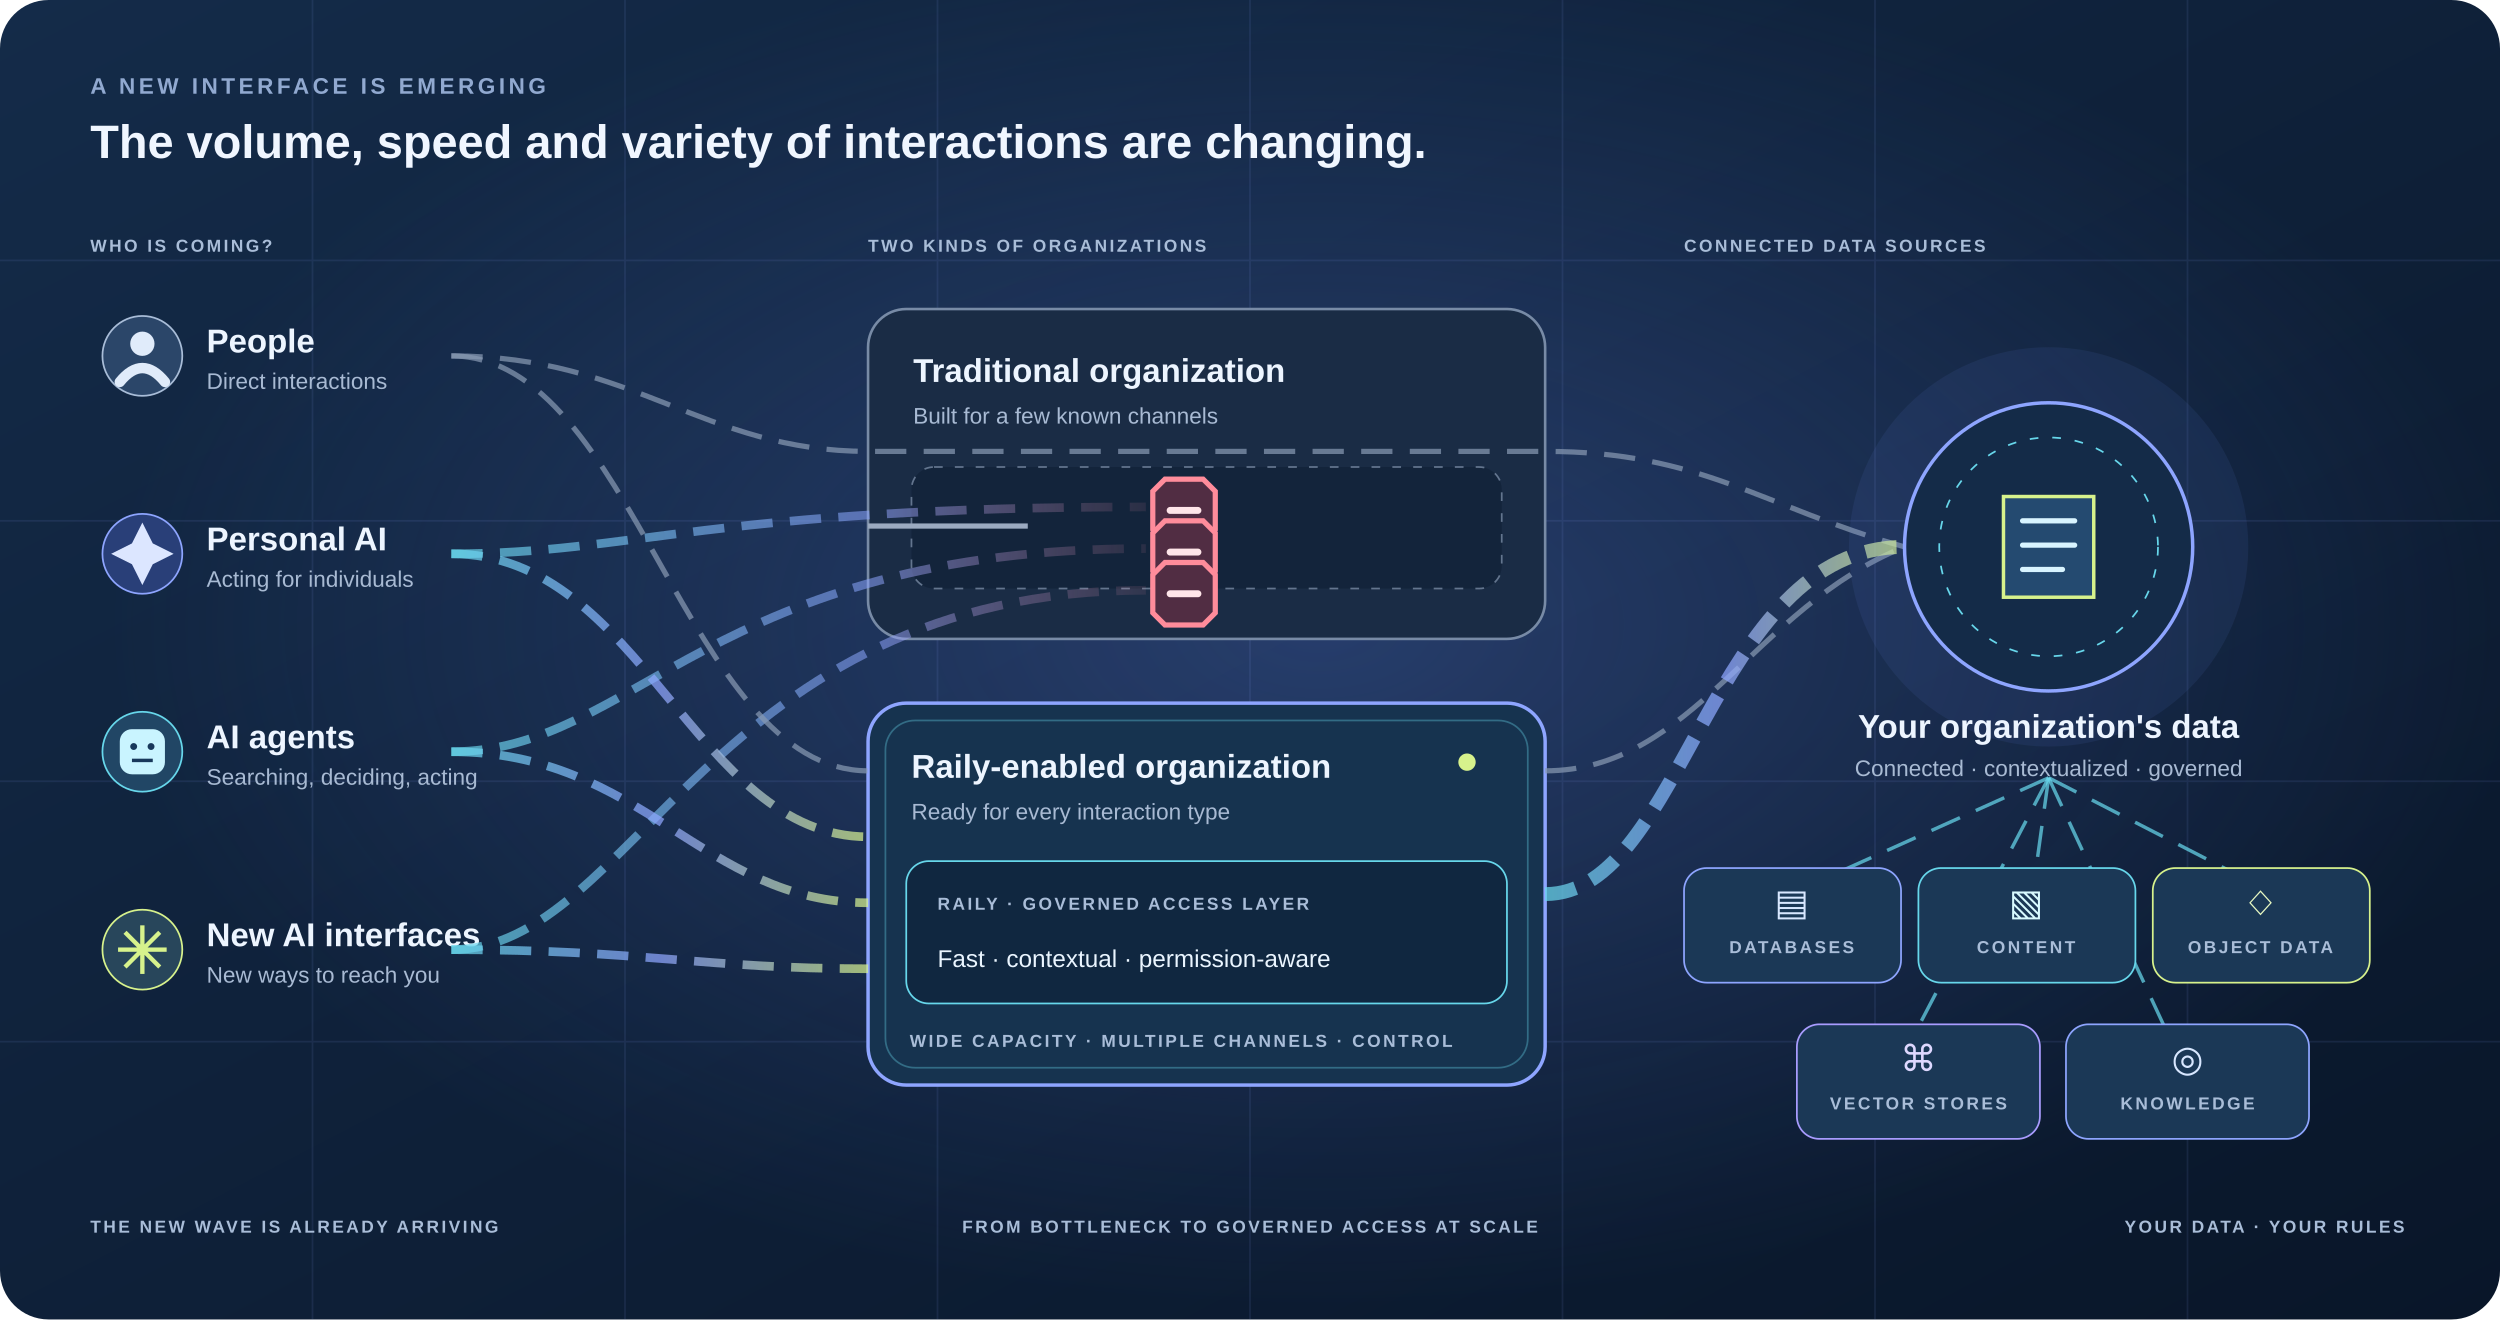
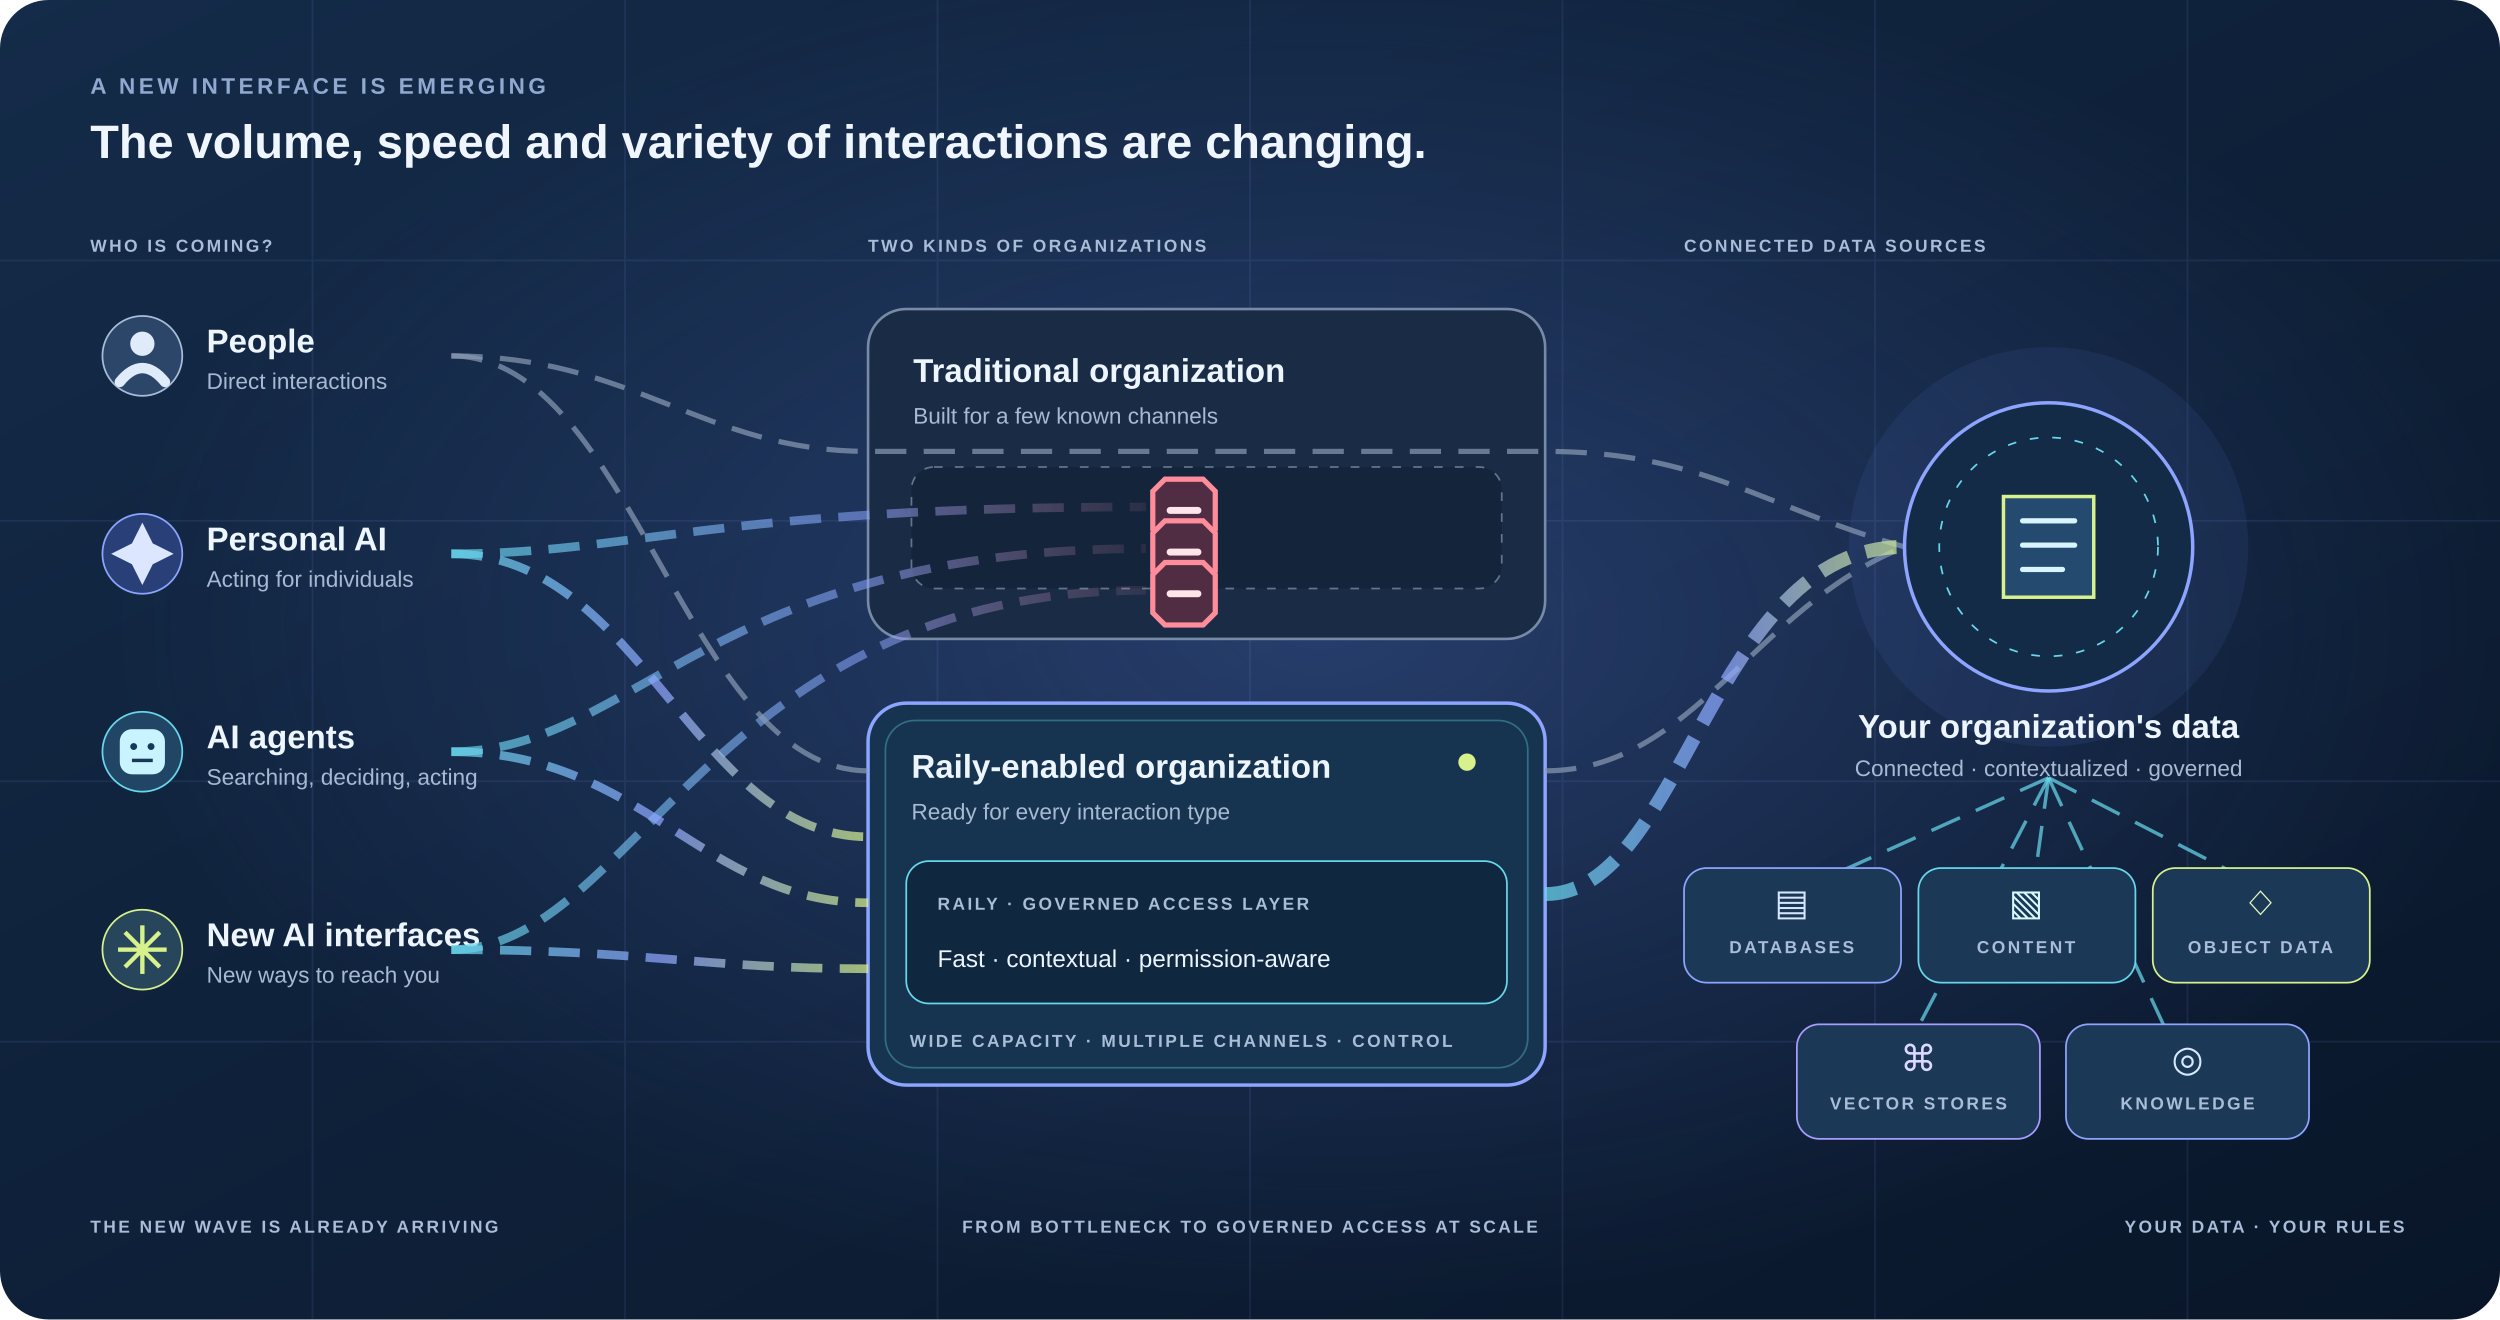
<svg xmlns="http://www.w3.org/2000/svg" viewBox="0 0 1440 760" role="img" aria-labelledby="t d">
  <defs>
    <linearGradient id="bg" x2="1" y2="1">
      <stop stop-color="#142b49" />
      <stop offset="1" stop-color="#091629" />
    </linearGradient>
    <radialGradient id="halo">
      <stop stop-color="#6688ee" stop-opacity=".28" />
      <stop offset="1" stop-color="#6688ee" stop-opacity="0" />
    </radialGradient>
    <linearGradient id="fast">
      <stop stop-color="#67d7eb" />
      <stop offset=".5" stop-color="#8ea5ff" />
      <stop offset="1" stop-color="#d7f28c" />
    </linearGradient>
    <linearGradient id="blocked" gradientUnits="userSpaceOnUse" x1="260" y1="0" x2="680" y2="0">
      <stop stop-color="#67d7eb" stop-opacity=".95" />
      <stop offset=".58" stop-color="#8ea5ff" stop-opacity=".75" />
      <stop offset="1" stop-color="#ff8c9b" stop-opacity=".06" />
    </linearGradient>
    <style>
.cap{font:700 13px Arial;letter-spacing:2px;fill:#91a9d0}.head{font:700 19px Arial;fill:#edf5ff}.sub{font:13px Arial;fill:#a8bad3}.tiny{font:700 10px Arial;letter-spacing:1.4px;fill:#a9bdd8}
.fast{fill:none;stroke:url(#fast);stroke-linecap:round}.slow{fill:none;stroke:#8798b2;stroke-linecap:round}
.traffic-a{stroke-dasharray:18 10;animation:move 7s linear infinite;opacity:.72}
@keyframes move{to{stroke-dashoffset:-224}}
@media(prefers-reduced-motion:reduce){.traffic-a{animation:none}}
</style>
  </defs>
  <rect width="1440" height="760" rx="28" fill="url(#bg)" />
  <ellipse cx="760" cy="360" rx="700" ry="390" fill="url(#halo)" />
  <g opacity=".1" stroke="#8ea5ff">
    <path d="M0 150H1440M0 300H1440M0 450H1440M0 600H1440" />
    <path d="M180 0V760M360 0V760M540 0V760M720 0V760M900 0V760M1080 0V760M1260 0V760" />
  </g>
  <text x="52" y="54" class="cap">A NEW INTERFACE IS EMERGING</text>
  <text x="52" y="91" font-family="Arial" font-size="27" font-weight="700" fill="#f0f6ff">The volume, speed and variety of interactions are changing.</text>
  <text x="52" y="145" class="tiny">WHO IS COMING?</text>
  <g font-family="Arial">
    <g transform="translate(55 178)">
      <circle cx="27" cy="27" r="23" fill="#2b4669" stroke="#a9bdd8" />
      <circle cx="27" cy="20" r="7" fill="#e0ebfa" />
      <path d="M14 42Q27 26 40 42" fill="none" stroke="#e0ebfa" stroke-width="6" stroke-linecap="round" />
      <text x="64" y="25" class="head">People</text>
      <text x="64" y="46" class="sub">Direct interactions</text>
    </g>
    <g transform="translate(55 292)">
      <circle cx="27" cy="27" r="23" fill="#293f78" stroke="#8ea5ff" />
      <path d="M27 9L33 21L45 27L33 33L27 45L21 33L9 27L21 21Z" fill="#dce6ff" />
      <text x="64" y="25" class="head">Personal AI</text>
      <text x="64" y="46" class="sub">Acting for individuals</text>
    </g>
    <g transform="translate(55 406)">
      <circle cx="27" cy="27" r="23" fill="#214665" stroke="#67d7eb" />
      <rect x="14" y="14" width="26" height="26" rx="7" fill="#c9f4ff" />
      <circle cx="22" cy="24" r="2" fill="#18385b" />
      <circle cx="32" cy="24" r="2" fill="#18385b" />
      <path d="M21 32H33" stroke="#18385b" stroke-width="2" />
      <text x="64" y="25" class="head">AI agents</text>
      <text x="64" y="46" class="sub">Searching, deciding, acting</text>
    </g>
    <g transform="translate(55 520)">
      <circle cx="27" cy="27" r="23" fill="#28465b" stroke="#d7f28c" />
      <path d="M13 27H41M27 13V41M17 17L37 37M37 17L17 37" stroke="#d7f28c" stroke-width="2.5" />
      <text x="64" y="25" class="head">New AI interfaces</text>
      <text x="64" y="46" class="sub">New ways to reach you</text>
    </g>
  </g>
  <text x="500" y="145" class="tiny">TWO KINDS OF ORGANIZATIONS</text>
  <g transform="translate(500 178)">
    <rect width="390" height="190" rx="22" fill="#1a2c45" stroke="#788ba6" stroke-width="1.5" />
    <text x="26" y="42" class="head">Traditional organization</text>
    <text x="26" y="66" class="sub">Built for a few known channels</text>
    <rect x="25" y="91" width="340" height="70" rx="13" fill="#13243b" stroke="#63758e" stroke-dasharray="5 7" />
-     <path d="M0 125H92" stroke="#9baac0" stroke-width="3" />
  </g>
  <g transform="translate(500 405)">
    <rect width="390" height="220" rx="22" fill="#16334f" stroke="#8ea5ff" stroke-width="2" />
    <rect x="10" y="10" width="370" height="200" rx="17" fill="none" stroke="#67d7eb" stroke-opacity=".35" />
    <circle cx="345" cy="34" r="5" fill="#d7f28c" />
    <text x="25" y="43" class="head">Raily-enabled organization</text>
    <text x="25" y="67" class="sub">Ready for every interaction type</text>
    <rect x="22" y="91" width="346" height="82" rx="13" fill="#102740" stroke="#67d7eb" />
    <text x="40" y="119" class="tiny" fill="#a4eafa">RAILY · GOVERNED ACCESS LAYER</text>
    <text x="40" y="152" font-family="Arial" font-size="14" fill="#eaf5ff">Fast · contextual · permission-aware</text>
    <text x="24" y="198" class="tiny" fill="#d7f28c">WIDE CAPACITY · MULTIPLE CHANNELS · CONTROL</text>
  </g>
  <path class="traffic-a" d="M260 205 C365 205 405 260 500 260 H890 C980 260 1015 292 1097 315" fill="none" stroke="#8798b2" stroke-width="3" />
  <path class="traffic-a" d="M260 319 C365 319 410 292 660 292" fill="none" stroke="url(#blocked)" stroke-width="5" />
  <path class="traffic-a" d="M260 433 C365 433 410 316 660 316" fill="none" stroke="url(#blocked)" stroke-width="5" style="animation-delay:-.9s" />
  <path class="traffic-a" d="M260 547 C365 547 410 340 660 340" fill="none" stroke="url(#blocked)" stroke-width="5" style="animation-delay:-1.8s" />
  <g transform="translate(682 294)">
    <path d="M-11 -18H11L18 -11V11L11 18H-11L-18 11V-11Z" fill="#512d43" stroke="#ff8c9b" stroke-width="3" />
    <path d="M-8 0H8" stroke="#ffe5e9" stroke-width="4" stroke-linecap="round" />
  </g>
  <g transform="translate(682 318)">
    <path d="M-11 -18H11L18 -11V11L11 18H-11L-18 11V-11Z" fill="#512d43" stroke="#ff8c9b" stroke-width="3" />
    <path d="M-8 0H8" stroke="#ffe5e9" stroke-width="4" stroke-linecap="round" />
  </g>
  <g transform="translate(682 342)">
    <path d="M-11 -18H11L18 -11V11L11 18H-11L-18 11V-11Z" fill="#512d43" stroke="#ff8c9b" stroke-width="3" />
    <path d="M-8 0H8" stroke="#ffe5e9" stroke-width="4" stroke-linecap="round" />
  </g>
  <path class="traffic-a" d="M260 205 C365 205 395 444 500 444" fill="none" stroke="#8798b2" stroke-width="3" />
  <path class="traffic-a" d="M260 319 C370 319 400 482 500 482" fill="none" stroke="url(#fast)" stroke-width="5" />
  <path class="traffic-a" d="M260 433 C370 433 405 520 500 520" fill="none" stroke="url(#fast)" stroke-width="5" style="animation-delay:-.9s" />
  <path class="traffic-a" d="M260 547 C370 547 405 558 500 558" fill="none" stroke="url(#fast)" stroke-width="5" style="animation-delay:-1.8s" />
  <path class="traffic-a" d="M890 444 C975 444 1010 350 1097 315" fill="none" stroke="#8798b2" stroke-width="3" />
  <path class="traffic-a" d="M890 515 C970 515 985 315 1097 315" fill="none" stroke="url(#fast)" stroke-width="8" />
  <text x="970" y="145" class="tiny">CONNECTED DATA SOURCES</text>
  <g transform="translate(1030 190)">
    <circle cx="150" cy="125" r="115" fill="#6889e8" opacity=".09" />
    <circle cx="150" cy="125" r="83" fill="#142b48" stroke="#8ea5ff" stroke-width="2" />
    <circle cx="150" cy="125" r="63" fill="none" stroke="#67d7eb" stroke-dasharray="5 8" />
    <path d="M124 96H176V154H124Z" fill="#244a70" stroke="#d7f28c" stroke-width="2" />
    <path d="M135 110H165M135 124H165M135 138H158" stroke="#d8f4ff" stroke-width="3" stroke-linecap="round" />
    <text x="150" y="235" text-anchor="middle" class="head">Your organization's data</text>
    <text x="150" y="257" text-anchor="middle" class="sub">Connected · contextualized · governed</text>
  </g>
  <g>
    <path class="traffic-a" d="M1180 448L1020 520" fill="none" stroke="#67d7eb" stroke-width="2" opacity=".6" />
    <path class="traffic-a" d="M1180 448L1170 520" fill="none" stroke="#67d7eb" stroke-width="2" opacity=".6" />
    <path class="traffic-a" d="M1180 448L1320 520" fill="none" stroke="#67d7eb" stroke-width="2" opacity=".6" />
    <path class="traffic-a" d="M1180 448L1090 620" fill="none" stroke="#67d7eb" stroke-width="2" opacity=".6" />
    <path class="traffic-a" d="M1180 448L1260 620" fill="none" stroke="#67d7eb" stroke-width="2" opacity=".6" />
  </g>
  <g font-family="Arial">
    <g transform="translate(970 500)">
      <rect width="125" height="66" rx="13" fill="#1b3856" stroke="#8ea5ff" />
      <text x="62" y="27" text-anchor="middle" font-size="21" fill="#d8e7ff">▤</text>
      <text x="62" y="49" text-anchor="middle" class="tiny">DATABASES</text>
    </g>
    <g transform="translate(1105 500)">
      <rect width="125" height="66" rx="13" fill="#1b3856" stroke="#67d7eb" />
      <text x="62" y="27" text-anchor="middle" font-size="21" fill="#d8faff">▧</text>
      <text x="62" y="49" text-anchor="middle" class="tiny">CONTENT</text>
    </g>
    <g transform="translate(1240 500)">
      <rect width="125" height="66" rx="13" fill="#1b3856" stroke="#d7f28c" />
      <text x="62" y="27" text-anchor="middle" font-size="21" fill="#e7f8c2">◇</text>
      <text x="62" y="49" text-anchor="middle" class="tiny">OBJECT DATA</text>
    </g>
    <g transform="translate(1035 590)">
      <rect width="140" height="66" rx="13" fill="#1b3856" stroke="#a99cff" />
      <text x="70" y="27" text-anchor="middle" font-size="21" fill="#ded8ff">⌘</text>
      <text x="70" y="49" text-anchor="middle" class="tiny">VECTOR STORES</text>
    </g>
    <g transform="translate(1190 590)">
      <rect width="140" height="66" rx="13" fill="#1b3856" stroke="#8ea5ff" />
      <text x="70" y="27" text-anchor="middle" font-size="21" fill="#d8e7ff">◎</text>
      <text x="70" y="49" text-anchor="middle" class="tiny">KNOWLEDGE</text>
    </g>
  </g>
  <text x="52" y="710" class="tiny">THE NEW WAVE IS ALREADY ARRIVING</text>
  <text x="720" y="710" text-anchor="middle" class="tiny">FROM BOTTLENECK TO GOVERNED ACCESS AT SCALE</text>
  <text x="1385" y="710" text-anchor="end" class="tiny">YOUR DATA · YOUR RULES</text>
</svg>
